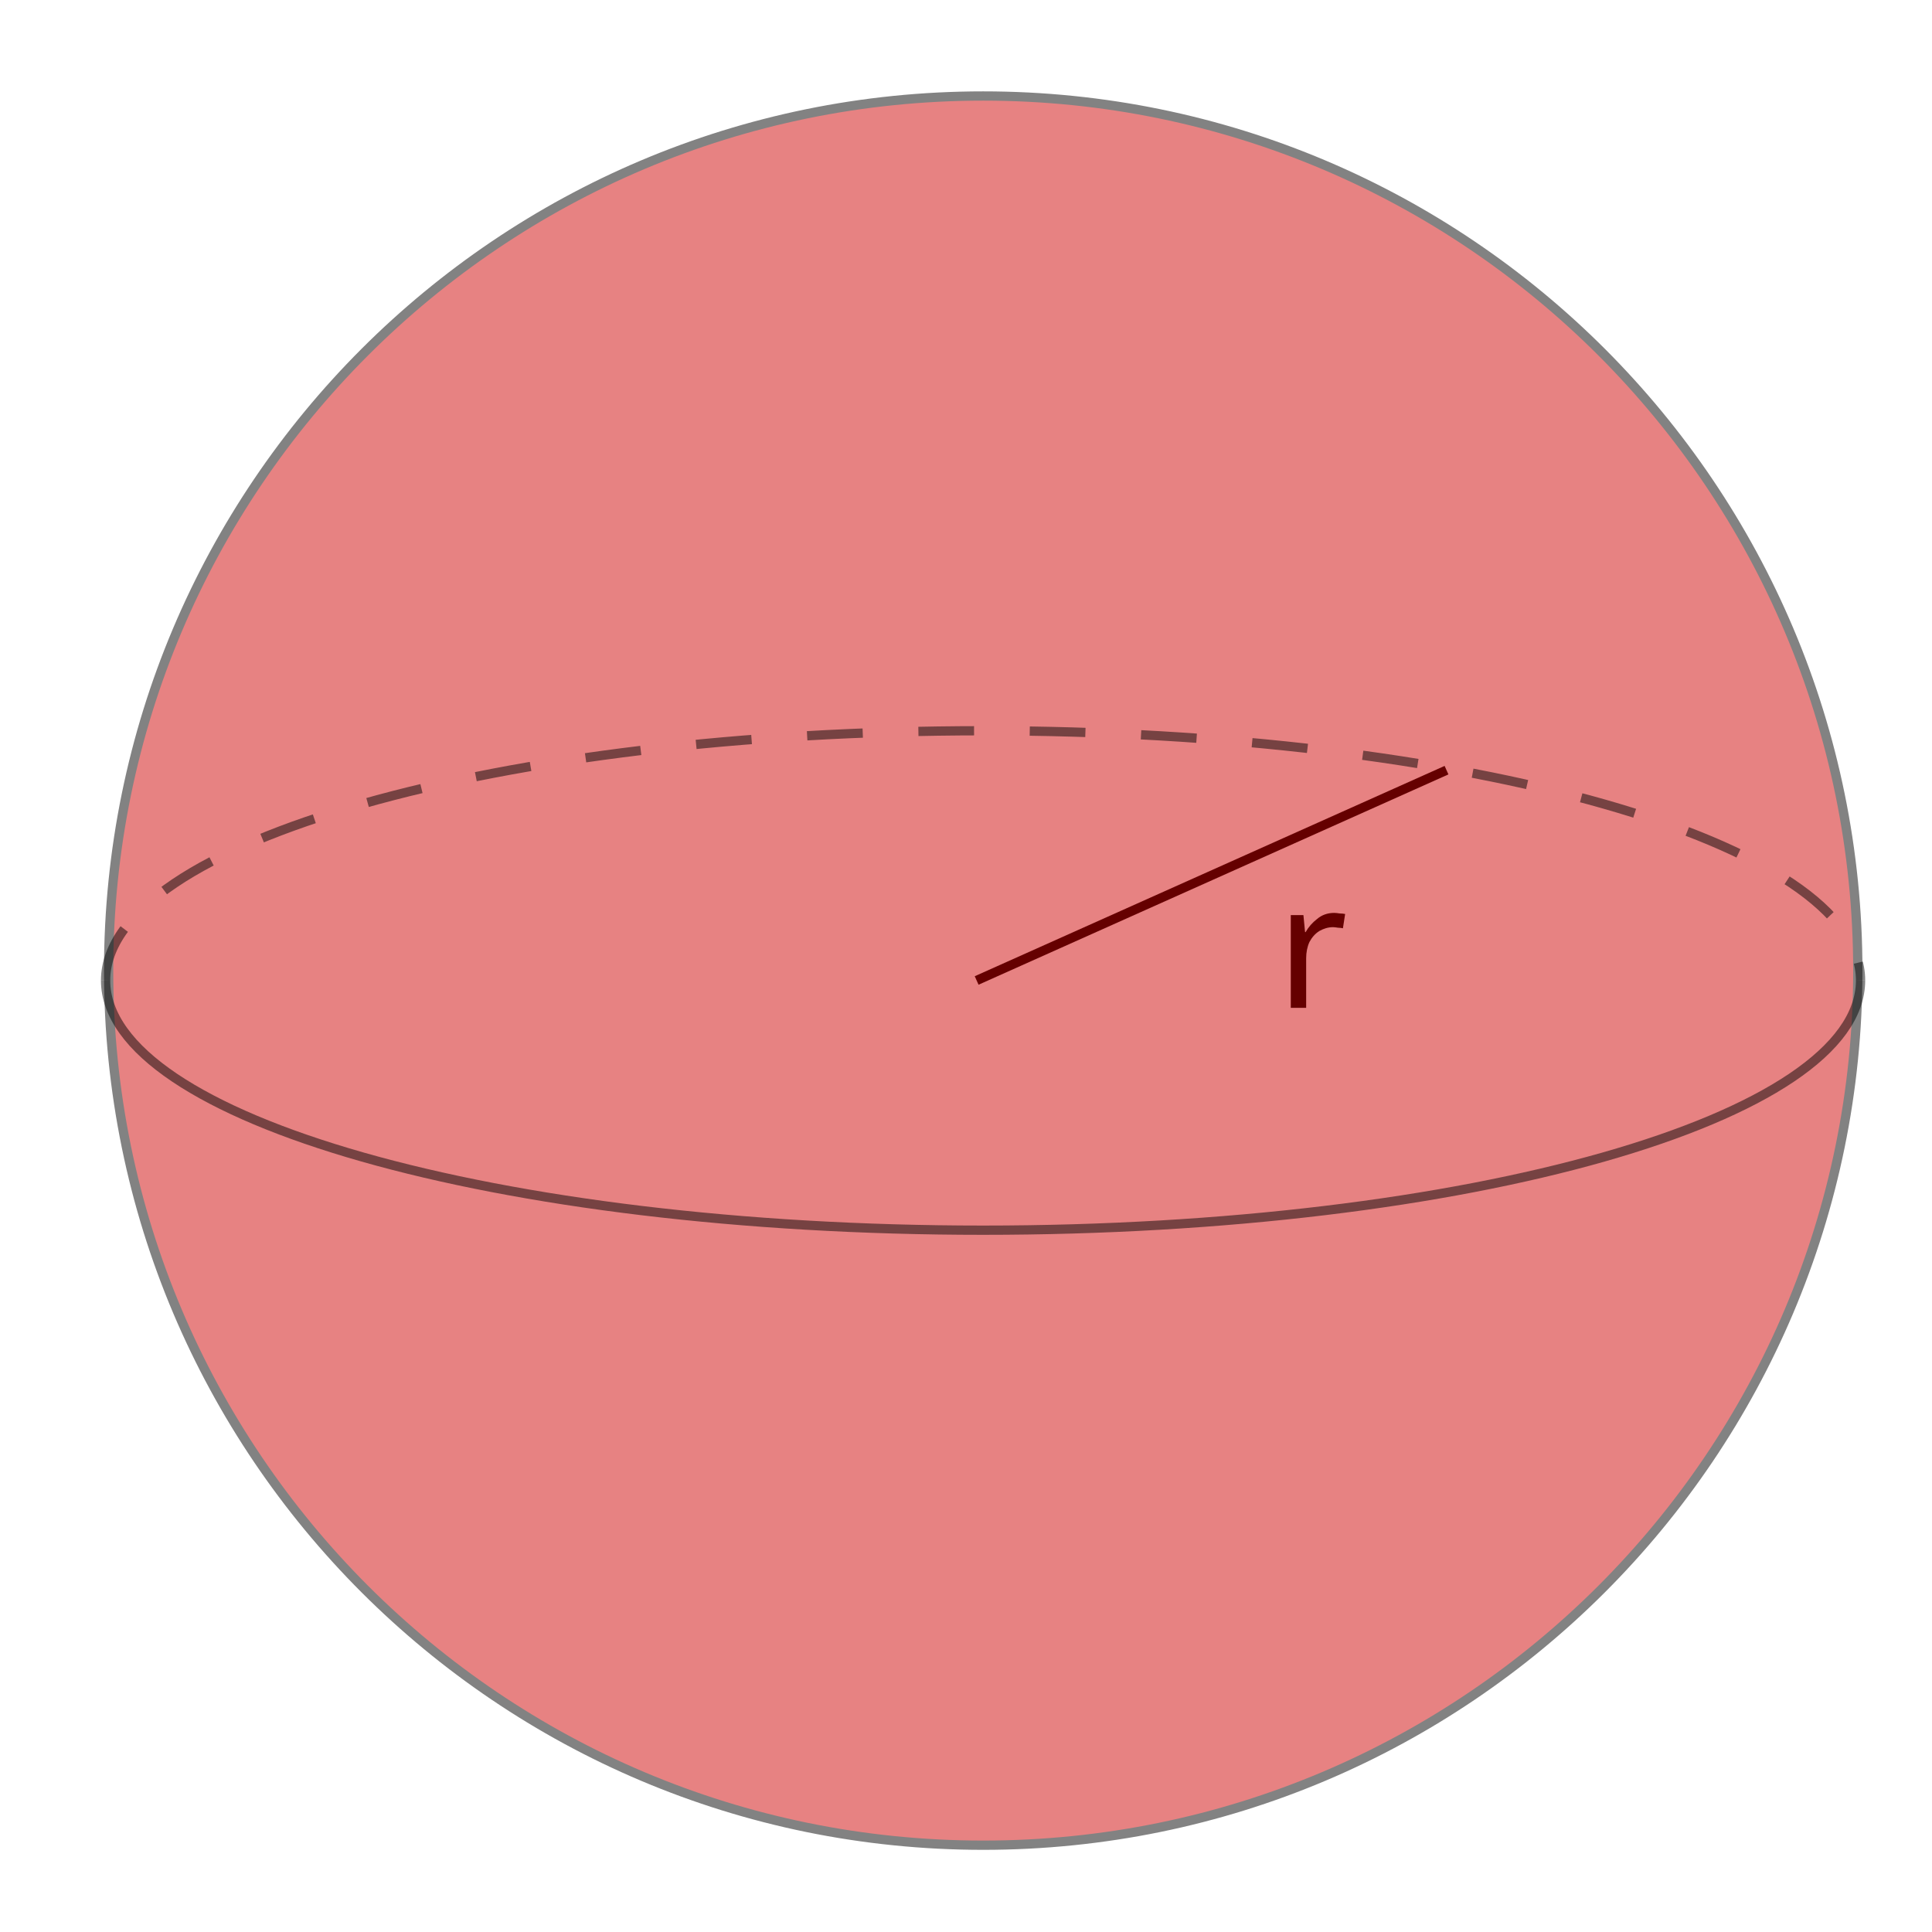
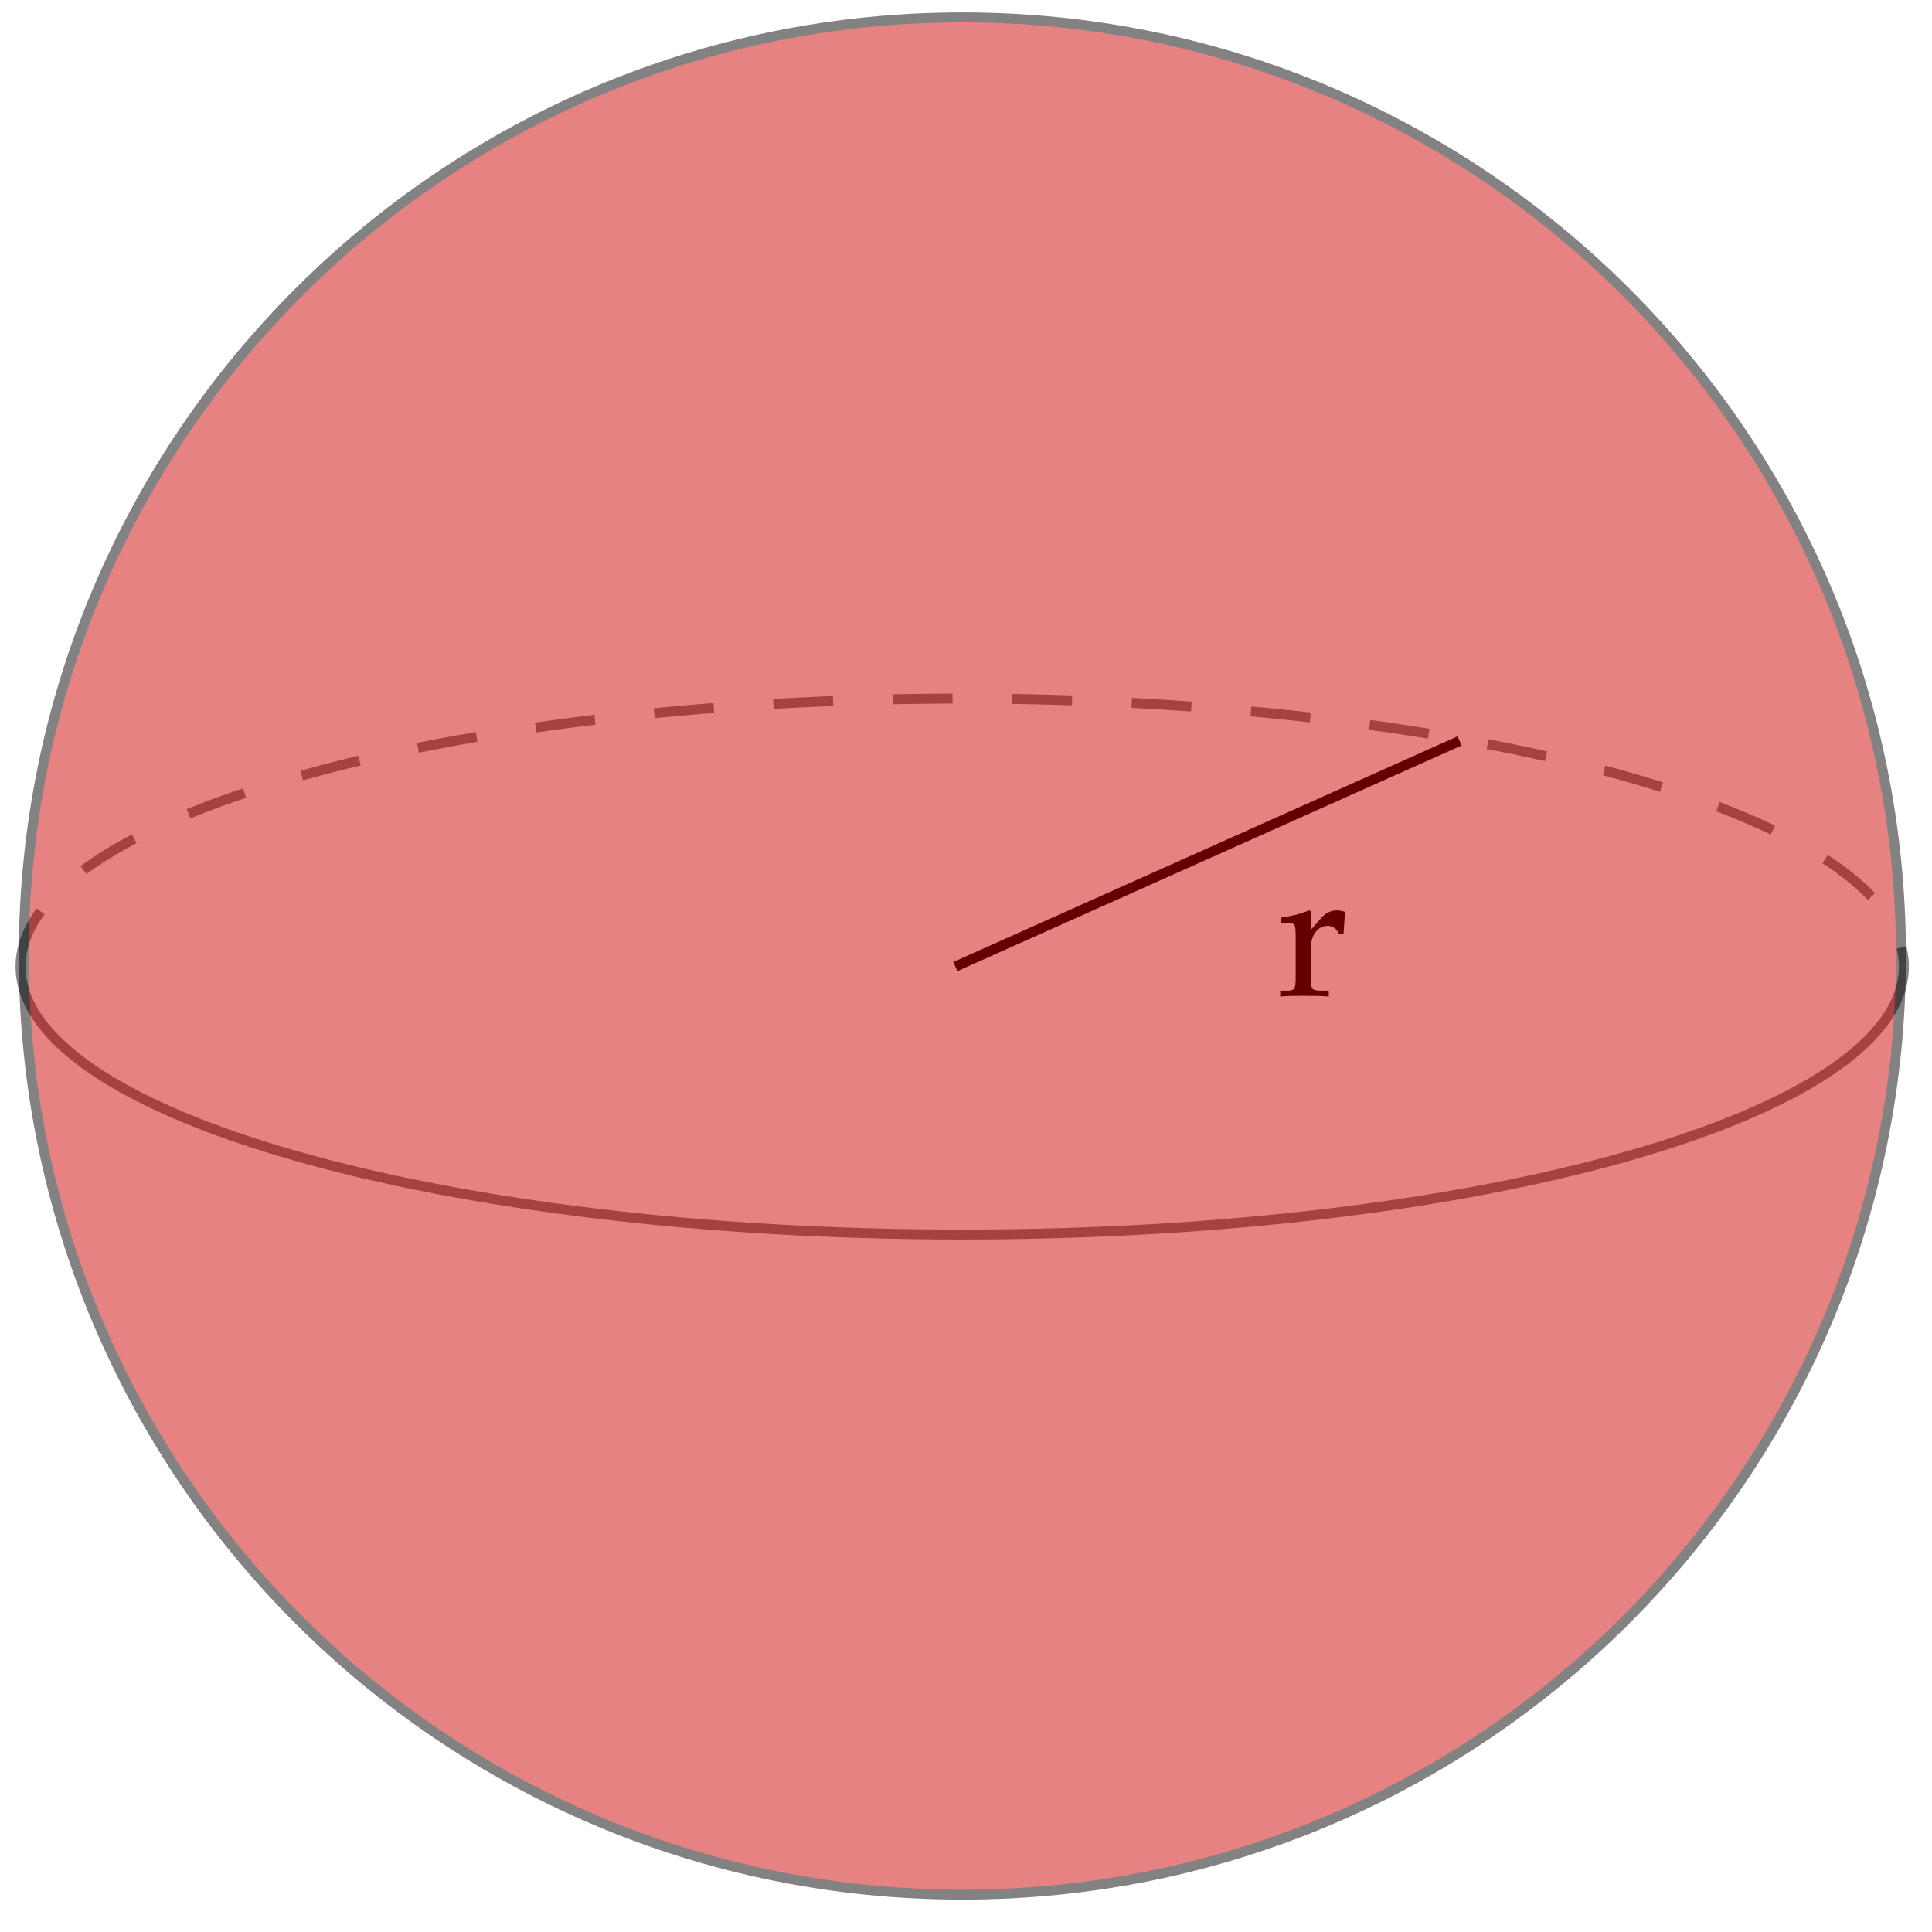
- <svg xmlns="http://www.w3.org/2000/svg" width="55mm" height="55mm" viewBox="0 0 55 55" version="1.1" id="svg5">
+ <svg xmlns="http://www.w3.org/2000/svg" width="41mm" height="41mm" viewBox="0 0 41 41" version="1.1" id="svg5">
  <defs id="defs2">
    </defs>
  <g id="layer2">
-     <path style="fill:none;stroke:#000000;stroke-width:0.265px;stroke-linecap:butt;stroke-linejoin:miter;stroke-opacity:1" d="M 27.803,27.912 41.179,21.925" id="path2113" />
-     <text xml:space="preserve" style="font-size:4.939px;line-height:1.25;font-family:sans-serif;letter-spacing:0px;word-spacing:0px;stroke-width:0.265" x="36.325" y="28.69" id="text6722">
-       <tspan id="tspan6720" style="stroke-width:0.265" x="36.325" y="28.69">r</tspan>
+     <path style="fill:none;stroke:#000000;stroke-width:0.212px;stroke-linecap:butt;stroke-linejoin:miter;stroke-opacity:1" d="m 20.274,20.512 10.701,-4.789" id="path2113" />
+     <text xml:space="preserve" style="font-size:3.881px;line-height:1.25;font-family:'TeX Gyre Pagella';letter-spacing:0px;word-spacing:0px;stroke-width:0.212;-inkscape-font-specification:'TeX Gyre Pagella, Normal';font-weight:normal;font-style:normal;font-stretch:normal;font-variant:normal;font-variant-ligatures:normal;font-variant-caps:normal;font-variant-numeric:normal;font-variant-east-asian:normal" x="27.091" y="21.135" id="text6722">
+       <tspan id="tspan6720" style="stroke-width:0.212;-inkscape-font-specification:'TeX Gyre Pagella, Normal';font-family:'TeX Gyre Pagella';font-weight:normal;font-style:normal;font-stretch:normal;font-variant:normal;font-size:3.881px;font-variant-ligatures:normal;font-variant-caps:normal;font-variant-numeric:normal;font-variant-east-asian:normal" x="27.091" y="21.135">r</tspan>
    </text>
-     <circle style="opacity:0.489;fill:#ce0000;fill-opacity:1;stroke:#000000;stroke-width:0.264;stroke-miterlimit:4;stroke-dasharray:none;stroke-dashoffset:0" id="path3233" cx="27.99" cy="27.631" r="24.898" />
-     <path id="path1574-5" style="opacity:0.489;fill:none;fill-opacity:0.49;stroke:#000000;stroke-width:0.264" d="m 52.966,27.912 c -1e-6,3.926 -11.184,7.109 -24.98,7.109 -13.796,0 -24.98,-3.183 -24.98,-7.109" />
-     <path id="path1574-5-4" style="opacity:0.489;fill:none;fill-opacity:0.49;stroke:#000000;stroke-width:0.264;stroke-miterlimit:4;stroke-dasharray:1.585, 1.585;stroke-dashoffset:0" d="m 3.006,27.912 c 1e-6,-3.926 11.184,-7.109 24.98,-7.109 13.796,0 24.98,3.183 24.98,7.109" />
+     <path id="path1574-5" style="opacity:0.489;fill:none;fill-opacity:0.49;stroke:#000000;stroke-width:0.211" d="m 40.404,20.512 c -1e-6,3.141 -8.947,5.687 -19.984,5.687 -11.037,0 -19.984,-2.546 -19.984,-5.687" />
+     <path id="path1574-5-4" style="opacity:0.489;fill:none;fill-opacity:0.49;stroke:#000000;stroke-width:0.211;stroke-miterlimit:4;stroke-dasharray:1.268, 1.268;stroke-dashoffset:0" d="m 0.436,20.512 c 8e-7,-3.141 8.947,-5.687 19.984,-5.687 11.037,0 19.984,2.546 19.984,5.687" />
+     <circle style="opacity:0.489;fill:#ce0000;fill-opacity:1;stroke:#000000;stroke-width:0.211;stroke-miterlimit:4;stroke-dasharray:none;stroke-dashoffset:0" id="path3233" cx="20.423" cy="20.288" r="19.919" />
  </g>
</svg>
